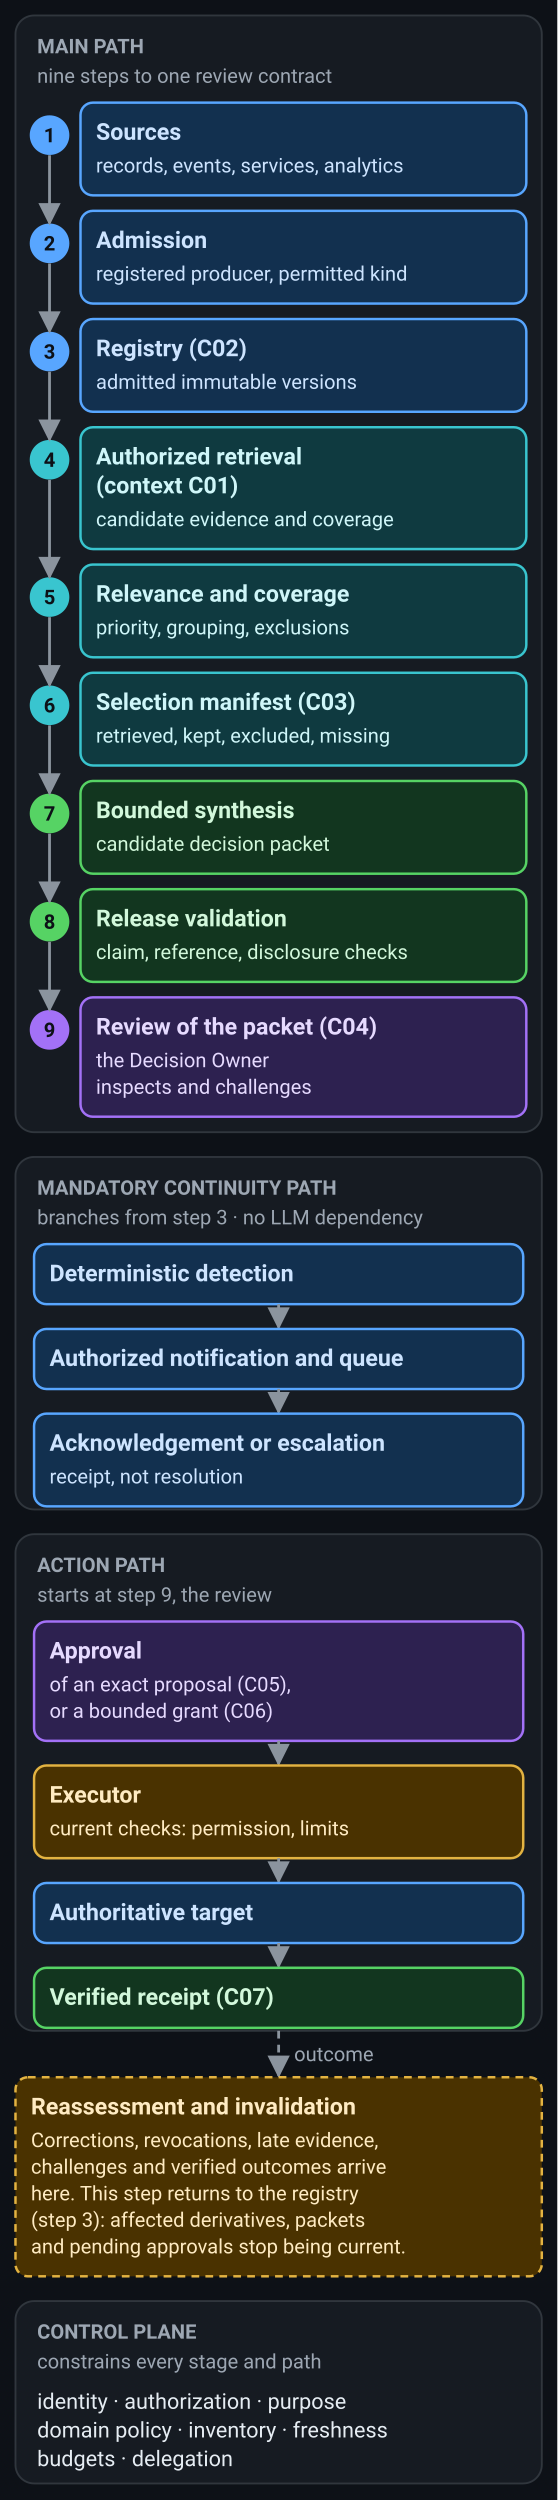
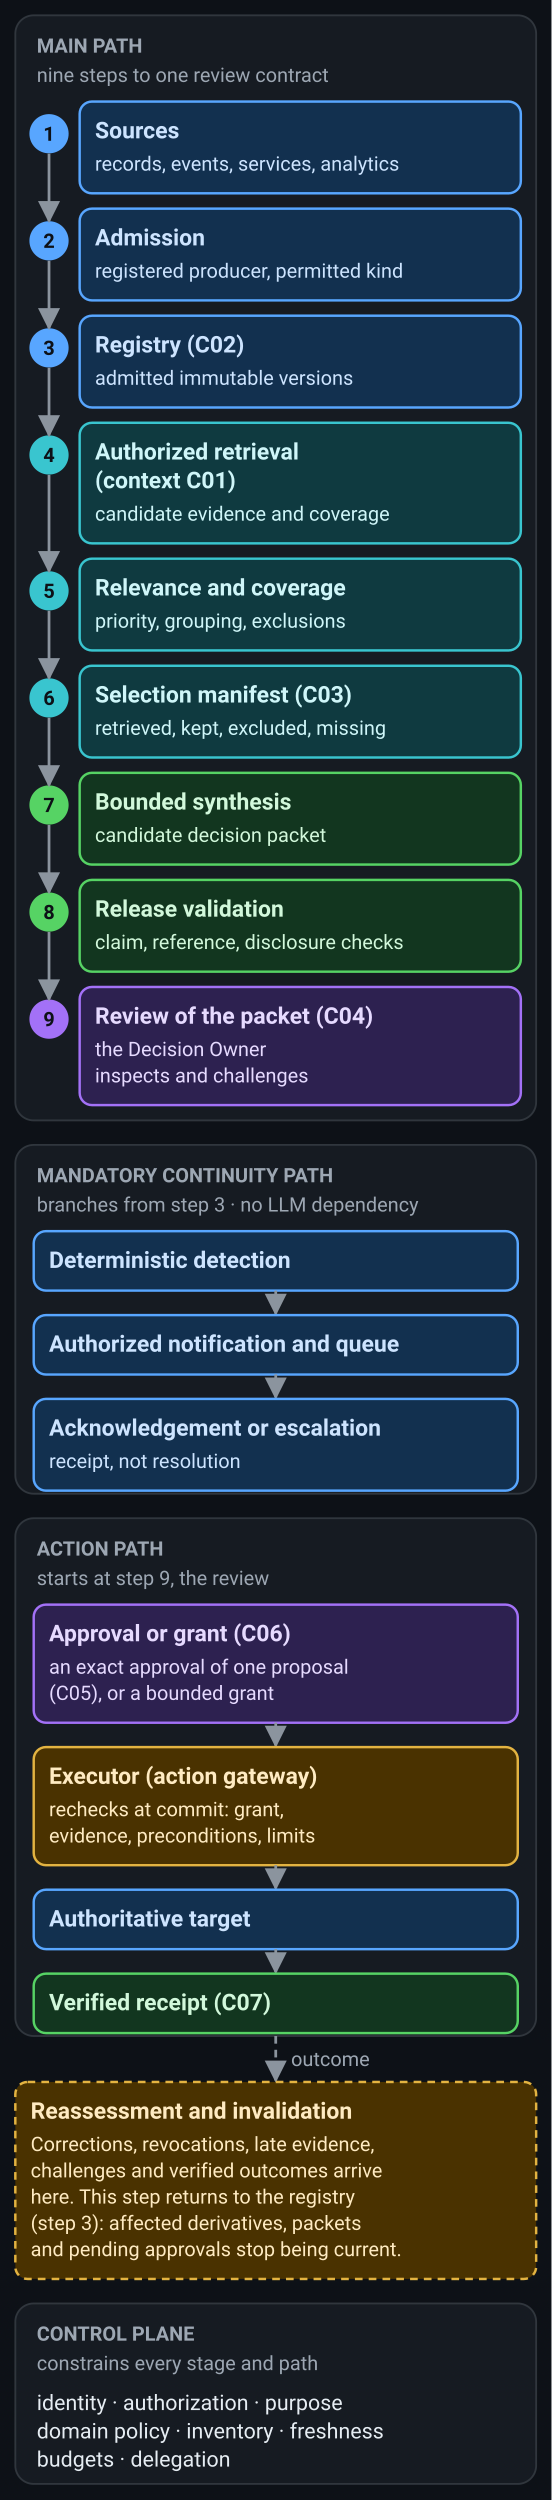
- <svg xmlns="http://www.w3.org/2000/svg" viewBox="0 0 360 1615" width="360" height="1615" role="img" aria-labelledby="t d" font-family="-apple-system, 'Segoe UI', Roboto, Helvetica, Arial, sans-serif">
+ <svg xmlns="http://www.w3.org/2000/svg" viewBox="0 0 360 1632" width="360" height="1632" role="img" aria-labelledby="t d" font-family="-apple-system, 'Segoe UI', Roboto, Helvetica, Arial, sans-serif">
  <defs>
    <marker id="arr" viewBox="0 0 10 10" refX="9" refY="5" markerWidth="8" markerHeight="8" orient="auto-start-reverse">
      <path d="M0 0 L10 5 L0 10 z" fill="#8b949e" />
    </marker>
    <marker id="arrs" viewBox="0 0 10 10" refX="9" refY="5" markerWidth="5.5" markerHeight="5.5" orient="auto-start-reverse">
      <path d="M0 0 L10 5 L0 10 z" fill="#8b949e" />
    </marker>
  </defs>
-   <rect width="360" height="1615" fill="#0d1117" />
+   <rect width="360" height="1632" fill="#0d1117" />
  <rect x="10.0" y="10.0" width="340.0" height="721.4" rx="12" fill="#161b22" stroke="#30363d" stroke-width="1.2" />
  <text x="24.0" y="34.4" font-size="13" text-anchor="start" font-weight="700" fill="#9da7b3">MAIN PATH</text>
  <text x="24.0" y="53.5" font-size="13" text-anchor="start" fill="#9da7b3">nine steps to one review contract</text>
  <rect x="52.0" y="66.3" width="288.0" height="59.9" rx="8" fill="#12304F" stroke="#58A6FF" stroke-width="1.6" />
  <text x="62.0" y="90.3" font-size="15" text-anchor="start" font-weight="700" fill="#CDE4FF">Sources</text>
  <text x="62.0" y="111.4" font-size="13" text-anchor="start" fill="#CDE4FF">records, events, services, analytics</text>
  <circle cx="32.0" cy="87.3" r="12" fill="#58A6FF" stroke="#58A6FF" stroke-width="1.6" />
  <text x="32.0" y="91.9" font-size="13" text-anchor="middle" font-weight="700" fill="#0d1117">1</text>
  <rect x="52.0" y="136.2" width="288.0" height="59.9" rx="8" fill="#12304F" stroke="#58A6FF" stroke-width="1.6" />
  <text x="62.0" y="160.2" font-size="15" text-anchor="start" font-weight="700" fill="#CDE4FF">Admission</text>
  <text x="62.0" y="181.3" font-size="13" text-anchor="start" fill="#CDE4FF">registered producer, permitted kind</text>
  <circle cx="32.0" cy="157.2" r="12" fill="#58A6FF" stroke="#58A6FF" stroke-width="1.6" />
  <text x="32.0" y="161.8" font-size="13" text-anchor="middle" font-weight="700" fill="#0d1117">2</text>
  <path d="M32.0 100.3 L32.0 144.2" fill="none" stroke="#8b949e" stroke-width="1.8" marker-end="url(#arr)" />
  <rect x="52.0" y="206.1" width="288.0" height="59.9" rx="8" fill="#12304F" stroke="#58A6FF" stroke-width="1.6" />
  <text x="62.0" y="230.1" font-size="15" text-anchor="start" font-weight="700" fill="#CDE4FF">Registry (C02)</text>
  <text x="62.0" y="251.2" font-size="13" text-anchor="start" fill="#CDE4FF">admitted immutable versions</text>
  <circle cx="32.0" cy="227.1" r="12" fill="#58A6FF" stroke="#58A6FF" stroke-width="1.6" />
  <text x="32.0" y="231.7" font-size="13" text-anchor="middle" font-weight="700" fill="#0d1117">3</text>
  <path d="M32.0 170.2 L32.0 214.1" fill="none" stroke="#8b949e" stroke-width="1.8" marker-end="url(#arr)" />
  <rect x="52.0" y="276.0" width="288.0" height="78.7" rx="8" fill="#0F3A40" stroke="#39C5CF" stroke-width="1.6" />
  <text x="62.0" y="300.0" font-size="15" text-anchor="start" font-weight="700" fill="#CFF6F9">Authorized retrieval</text>
  <text x="62.0" y="318.7" font-size="15" text-anchor="start" font-weight="700" fill="#CFF6F9">(context C01)</text>
  <text x="62.0" y="339.9" font-size="13" text-anchor="start" fill="#CFF6F9">candidate evidence and coverage</text>
  <circle cx="32.0" cy="297.0" r="12" fill="#39C5CF" stroke="#39C5CF" stroke-width="1.6" />
  <text x="32.0" y="301.6" font-size="13" text-anchor="middle" font-weight="700" fill="#0d1117">4</text>
  <path d="M32.0 240.1 L32.0 284.0" fill="none" stroke="#8b949e" stroke-width="1.8" marker-end="url(#arr)" />
  <rect x="52.0" y="364.7" width="288.0" height="59.9" rx="8" fill="#0F3A40" stroke="#39C5CF" stroke-width="1.6" />
  <text x="62.0" y="388.7" font-size="15" text-anchor="start" font-weight="700" fill="#CFF6F9">Relevance and coverage</text>
  <text x="62.0" y="409.8" font-size="13" text-anchor="start" fill="#CFF6F9">priority, grouping, exclusions</text>
  <circle cx="32.0" cy="385.7" r="12" fill="#39C5CF" stroke="#39C5CF" stroke-width="1.6" />
  <text x="32.0" y="390.3" font-size="13" text-anchor="middle" font-weight="700" fill="#0d1117">5</text>
  <path d="M32.0 310.0 L32.0 372.7" fill="none" stroke="#8b949e" stroke-width="1.8" marker-end="url(#arr)" />
  <rect x="52.0" y="434.6" width="288.0" height="59.9" rx="8" fill="#0F3A40" stroke="#39C5CF" stroke-width="1.6" />
  <text x="62.0" y="458.6" font-size="15" text-anchor="start" font-weight="700" fill="#CFF6F9">Selection manifest (C03)</text>
  <text x="62.0" y="479.7" font-size="13" text-anchor="start" fill="#CFF6F9">retrieved, kept, excluded, missing</text>
  <circle cx="32.0" cy="455.6" r="12" fill="#39C5CF" stroke="#39C5CF" stroke-width="1.6" />
  <text x="32.0" y="460.2" font-size="13" text-anchor="middle" font-weight="700" fill="#0d1117">6</text>
  <path d="M32.0 398.7 L32.0 442.6" fill="none" stroke="#8b949e" stroke-width="1.8" marker-end="url(#arr)" />
  <rect x="52.0" y="504.5" width="288.0" height="59.9" rx="8" fill="#12361F" stroke="#56D364" stroke-width="1.6" />
  <text x="62.0" y="528.5" font-size="15" text-anchor="start" font-weight="700" fill="#D2F8DB">Bounded synthesis</text>
  <text x="62.0" y="549.6" font-size="13" text-anchor="start" fill="#D2F8DB">candidate decision packet</text>
  <circle cx="32.0" cy="525.5" r="12" fill="#56D364" stroke="#56D364" stroke-width="1.6" />
  <text x="32.0" y="530.1" font-size="13" text-anchor="middle" font-weight="700" fill="#0d1117">7</text>
  <path d="M32.0 468.6 L32.0 512.5" fill="none" stroke="#8b949e" stroke-width="1.8" marker-end="url(#arr)" />
  <rect x="52.0" y="574.4" width="288.0" height="59.9" rx="8" fill="#12361F" stroke="#56D364" stroke-width="1.6" />
  <text x="62.0" y="598.4" font-size="15" text-anchor="start" font-weight="700" fill="#D2F8DB">Release validation</text>
  <text x="62.0" y="619.5" font-size="13" text-anchor="start" fill="#D2F8DB">claim, reference, disclosure checks</text>
  <circle cx="32.0" cy="595.4" r="12" fill="#56D364" stroke="#56D364" stroke-width="1.6" />
  <text x="32.0" y="600.0" font-size="13" text-anchor="middle" font-weight="700" fill="#0d1117">8</text>
  <path d="M32.0 538.5 L32.0 582.4" fill="none" stroke="#8b949e" stroke-width="1.8" marker-end="url(#arr)" />
  <rect x="52.0" y="644.3" width="288.0" height="77.1" rx="8" fill="#2D2150" stroke="#A371F7" stroke-width="1.6" />
  <text x="62.0" y="668.3" font-size="15" text-anchor="start" font-weight="700" fill="#E6DAFF">Review of the packet (C04)</text>
  <text x="62.0" y="689.4" font-size="13" text-anchor="start" fill="#E6DAFF">the Decision Owner</text>
  <text x="62.0" y="706.6" font-size="13" text-anchor="start" fill="#E6DAFF">inspects and challenges</text>
  <circle cx="32.0" cy="665.3" r="12" fill="#A371F7" stroke="#A371F7" stroke-width="1.6" />
  <text x="32.0" y="669.9" font-size="13" text-anchor="middle" font-weight="700" fill="#0d1117">9</text>
  <path d="M32.0 608.4 L32.0 652.3" fill="none" stroke="#8b949e" stroke-width="1.8" marker-end="url(#arr)" />
  <rect x="10.0" y="747.4" width="340.0" height="227.7" rx="12" fill="#161b22" stroke="#30363d" stroke-width="1.2" />
  <text x="24.0" y="771.8" font-size="13" text-anchor="start" font-weight="700" fill="#9da7b3">MANDATORY CONTINUITY PATH</text>
  <text x="24.0" y="790.9" font-size="13" text-anchor="start" fill="#9da7b3">branches from step 3 · no LLM dependency</text>
  <rect x="22.0" y="803.7" width="316.0" height="38.8" rx="8" fill="#12304F" stroke="#58A6FF" stroke-width="1.6" />
  <text x="32.0" y="827.7" font-size="15" text-anchor="start" font-weight="700" fill="#CDE4FF">Deterministic detection</text>
  <path d="M180.0 842.5 L180.0 857.5" fill="none" stroke="#8b949e" stroke-width="1.8" marker-end="url(#arr)" />
  <rect x="22.0" y="858.5" width="316.0" height="38.8" rx="8" fill="#12304F" stroke="#58A6FF" stroke-width="1.6" />
  <text x="32.0" y="882.4" font-size="15" text-anchor="start" font-weight="700" fill="#CDE4FF">Authorized notification and queue</text>
  <path d="M180.0 897.2 L180.0 912.2" fill="none" stroke="#8b949e" stroke-width="1.8" marker-end="url(#arr)" />
  <rect x="22.0" y="913.2" width="316.0" height="59.9" rx="8" fill="#12304F" stroke="#58A6FF" stroke-width="1.6" />
  <text x="32.0" y="937.2" font-size="15" text-anchor="start" font-weight="700" fill="#CDE4FF">Acknowledgement or escalation</text>
  <text x="32.0" y="958.3" font-size="13" text-anchor="start" fill="#CDE4FF">receipt, not resolution</text>
-   <rect x="10.0" y="991.1" width="340.0" height="320.8" rx="12" fill="#161b22" stroke="#30363d" stroke-width="1.2" />
+   <rect x="10.0" y="991.1" width="340.0" height="338.0" rx="12" fill="#161b22" stroke="#30363d" stroke-width="1.2" />
  <text x="24.0" y="1015.5" font-size="13" text-anchor="start" font-weight="700" fill="#9da7b3">ACTION PATH</text>
  <text x="24.0" y="1034.7" font-size="13" text-anchor="start" fill="#9da7b3">starts at step 9, the review</text>
  <rect x="22.0" y="1047.5" width="316.0" height="77.1" rx="8" fill="#2D2150" stroke="#A371F7" stroke-width="1.6" />
-   <text x="32.0" y="1071.4" font-size="15" text-anchor="start" font-weight="700" fill="#E6DAFF">Approval</text>
-   <text x="32.0" y="1092.6" font-size="13" text-anchor="start" fill="#E6DAFF">of an exact proposal (C05),</text>
-   <text x="32.0" y="1109.7" font-size="13" text-anchor="start" fill="#E6DAFF">or a bounded grant (C06)</text>
+   <text x="32.0" y="1071.4" font-size="15" text-anchor="start" font-weight="700" fill="#E6DAFF">Approval or grant (C06)</text>
+   <text x="32.0" y="1092.6" font-size="13" text-anchor="start" fill="#E6DAFF">an exact approval of one proposal</text>
+   <text x="32.0" y="1109.7" font-size="13" text-anchor="start" fill="#E6DAFF">(C05), or a bounded grant</text>
  <path d="M180.0 1124.5 L180.0 1139.5" fill="none" stroke="#8b949e" stroke-width="1.8" marker-end="url(#arr)" />
-   <rect x="22.0" y="1140.5" width="316.0" height="59.9" rx="8" fill="#4A3200" stroke="#E3B341" stroke-width="1.6" />
-   <text x="32.0" y="1164.5" font-size="15" text-anchor="start" font-weight="700" fill="#FFEBC2">Executor</text>
-   <text x="32.0" y="1185.6" font-size="13" text-anchor="start" fill="#FFEBC2">current checks: permission, limits</text>
-   <path d="M180.0 1200.4 L180.0 1215.4" fill="none" stroke="#8b949e" stroke-width="1.8" marker-end="url(#arr)" />
-   <rect x="22.0" y="1216.4" width="316.0" height="38.8" rx="8" fill="#12304F" stroke="#58A6FF" stroke-width="1.6" />
-   <text x="32.0" y="1240.4" font-size="15" text-anchor="start" font-weight="700" fill="#CDE4FF">Authoritative target</text>
-   <path d="M180.0 1255.2 L180.0 1270.2" fill="none" stroke="#8b949e" stroke-width="1.8" marker-end="url(#arr)" />
-   <rect x="22.0" y="1271.2" width="316.0" height="38.8" rx="8" fill="#12361F" stroke="#56D364" stroke-width="1.6" />
-   <text x="32.0" y="1295.1" font-size="15" text-anchor="start" font-weight="700" fill="#D2F8DB">Verified receipt (C07)</text>
-   <path d="M180.0 1311.9 L180.0 1340.9" fill="none" stroke="#8b949e" stroke-width="1.8" stroke-dasharray="5 4" marker-end="url(#arr)" />
-   <text x="190.0" y="1331.5" font-size="13" text-anchor="start" fill="#9da7b3">outcome</text>
-   <rect x="10.0" y="1341.9" width="340.0" height="128.6" rx="8" fill="#4A3200" stroke="#E3B341" stroke-width="1.6" stroke-dasharray="5 4" />
-   <text x="20.0" y="1365.9" font-size="15" text-anchor="start" font-weight="700" fill="#FFEBC2">Reassessment and invalidation</text>
-   <text x="20.0" y="1387.0" font-size="13" text-anchor="start" fill="#FFEBC2">Corrections, revocations, late evidence,</text>
-   <text x="20.0" y="1404.2" font-size="13" text-anchor="start" fill="#FFEBC2">challenges and verified outcomes arrive</text>
-   <text x="20.0" y="1421.4" font-size="13" text-anchor="start" fill="#FFEBC2">here. This step returns to the registry</text>
-   <text x="20.0" y="1438.5" font-size="13" text-anchor="start" fill="#FFEBC2">(step 3): affected derivatives, packets</text>
-   <text x="20.0" y="1455.7" font-size="13" text-anchor="start" fill="#FFEBC2">and pending approvals stop being current.</text>
-   <rect x="10.0" y="1486.5" width="340.0" height="117.8" rx="12" fill="#161b22" stroke="#30363d" stroke-width="1.2" />
-   <text x="24.0" y="1510.8" font-size="13" text-anchor="start" font-weight="700" fill="#9da7b3">CONTROL PLANE</text>
-   <text x="24.0" y="1530.0" font-size="13" text-anchor="start" fill="#9da7b3">constrains every stage and path</text>
-   <text x="24.0" y="1556.1" font-size="14" text-anchor="start" fill="#e6edf3">identity · authorization · purpose</text>
-   <text x="24.0" y="1574.6" font-size="14" text-anchor="start" fill="#e6edf3">domain policy · inventory · freshness</text>
-   <text x="24.0" y="1593.1" font-size="14" text-anchor="start" fill="#e6edf3">budgets · delegation</text>
+   <rect x="22.0" y="1140.5" width="316.0" height="77.1" rx="8" fill="#4A3200" stroke="#E3B341" stroke-width="1.6" />
+   <text x="32.0" y="1164.5" font-size="15" text-anchor="start" font-weight="700" fill="#FFEBC2">Executor (action gateway)</text>
+   <text x="32.0" y="1185.6" font-size="13" text-anchor="start" fill="#FFEBC2">rechecks at commit: grant,</text>
+   <text x="32.0" y="1202.8" font-size="13" text-anchor="start" fill="#FFEBC2">evidence, preconditions, limits</text>
+   <path d="M180.0 1217.6 L180.0 1232.6" fill="none" stroke="#8b949e" stroke-width="1.8" marker-end="url(#arr)" />
+   <rect x="22.0" y="1233.6" width="316.0" height="38.8" rx="8" fill="#12304F" stroke="#58A6FF" stroke-width="1.6" />
+   <text x="32.0" y="1257.6" font-size="15" text-anchor="start" font-weight="700" fill="#CDE4FF">Authoritative target</text>
+   <path d="M180.0 1272.4 L180.0 1287.4" fill="none" stroke="#8b949e" stroke-width="1.8" marker-end="url(#arr)" />
+   <rect x="22.0" y="1288.4" width="316.0" height="38.8" rx="8" fill="#12361F" stroke="#56D364" stroke-width="1.6" />
+   <text x="32.0" y="1312.3" font-size="15" text-anchor="start" font-weight="700" fill="#D2F8DB">Verified receipt (C07)</text>
+   <path d="M180.0 1329.1 L180.0 1358.1" fill="none" stroke="#8b949e" stroke-width="1.8" stroke-dasharray="5 4" marker-end="url(#arr)" />
+   <text x="190.0" y="1348.7" font-size="13" text-anchor="start" fill="#9da7b3">outcome</text>
+   <rect x="10.0" y="1359.1" width="340.0" height="128.6" rx="8" fill="#4A3200" stroke="#E3B341" stroke-width="1.6" stroke-dasharray="5 4" />
+   <text x="20.0" y="1383.1" font-size="15" text-anchor="start" font-weight="700" fill="#FFEBC2">Reassessment and invalidation</text>
+   <text x="20.0" y="1404.2" font-size="13" text-anchor="start" fill="#FFEBC2">Corrections, revocations, late evidence,</text>
+   <text x="20.0" y="1421.4" font-size="13" text-anchor="start" fill="#FFEBC2">challenges and verified outcomes arrive</text>
+   <text x="20.0" y="1438.5" font-size="13" text-anchor="start" fill="#FFEBC2">here. This step returns to the registry</text>
+   <text x="20.0" y="1455.7" font-size="13" text-anchor="start" fill="#FFEBC2">(step 3): affected derivatives, packets</text>
+   <text x="20.0" y="1472.8" font-size="13" text-anchor="start" fill="#FFEBC2">and pending approvals stop being current.</text>
+   <rect x="10.0" y="1503.7" width="340.0" height="117.8" rx="12" fill="#161b22" stroke="#30363d" stroke-width="1.2" />
+   <text x="24.0" y="1528.0" font-size="13" text-anchor="start" font-weight="700" fill="#9da7b3">CONTROL PLANE</text>
+   <text x="24.0" y="1547.2" font-size="13" text-anchor="start" fill="#9da7b3">constrains every stage and path</text>
+   <text x="24.0" y="1573.3" font-size="14" text-anchor="start" fill="#e6edf3">identity · authorization · purpose</text>
+   <text x="24.0" y="1591.8" font-size="14" text-anchor="start" fill="#e6edf3">domain policy · inventory · freshness</text>
+   <text x="24.0" y="1610.2" font-size="14" text-anchor="start" fill="#e6edf3">budgets · delegation</text>
</svg>
